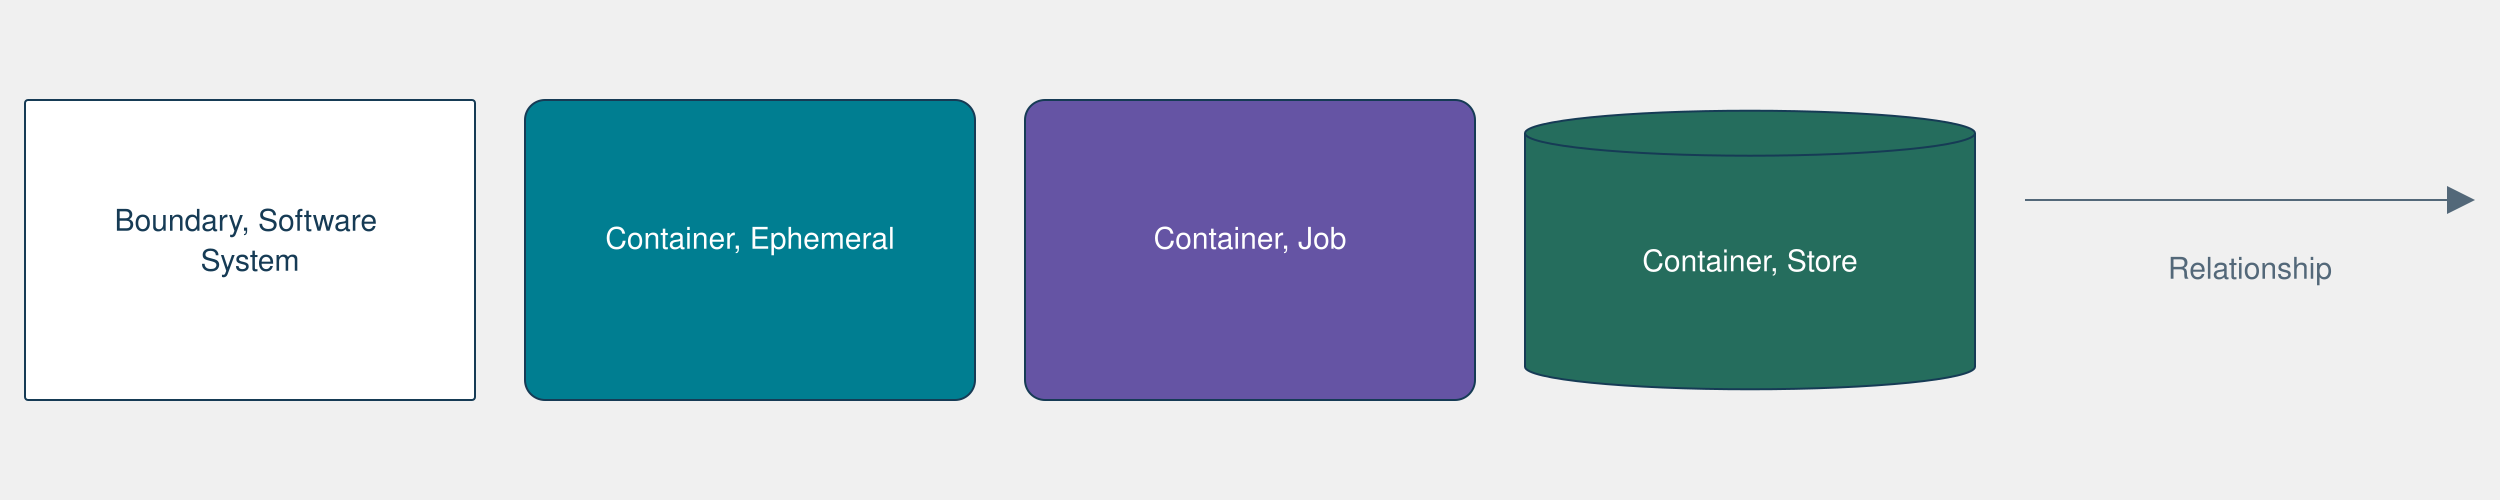
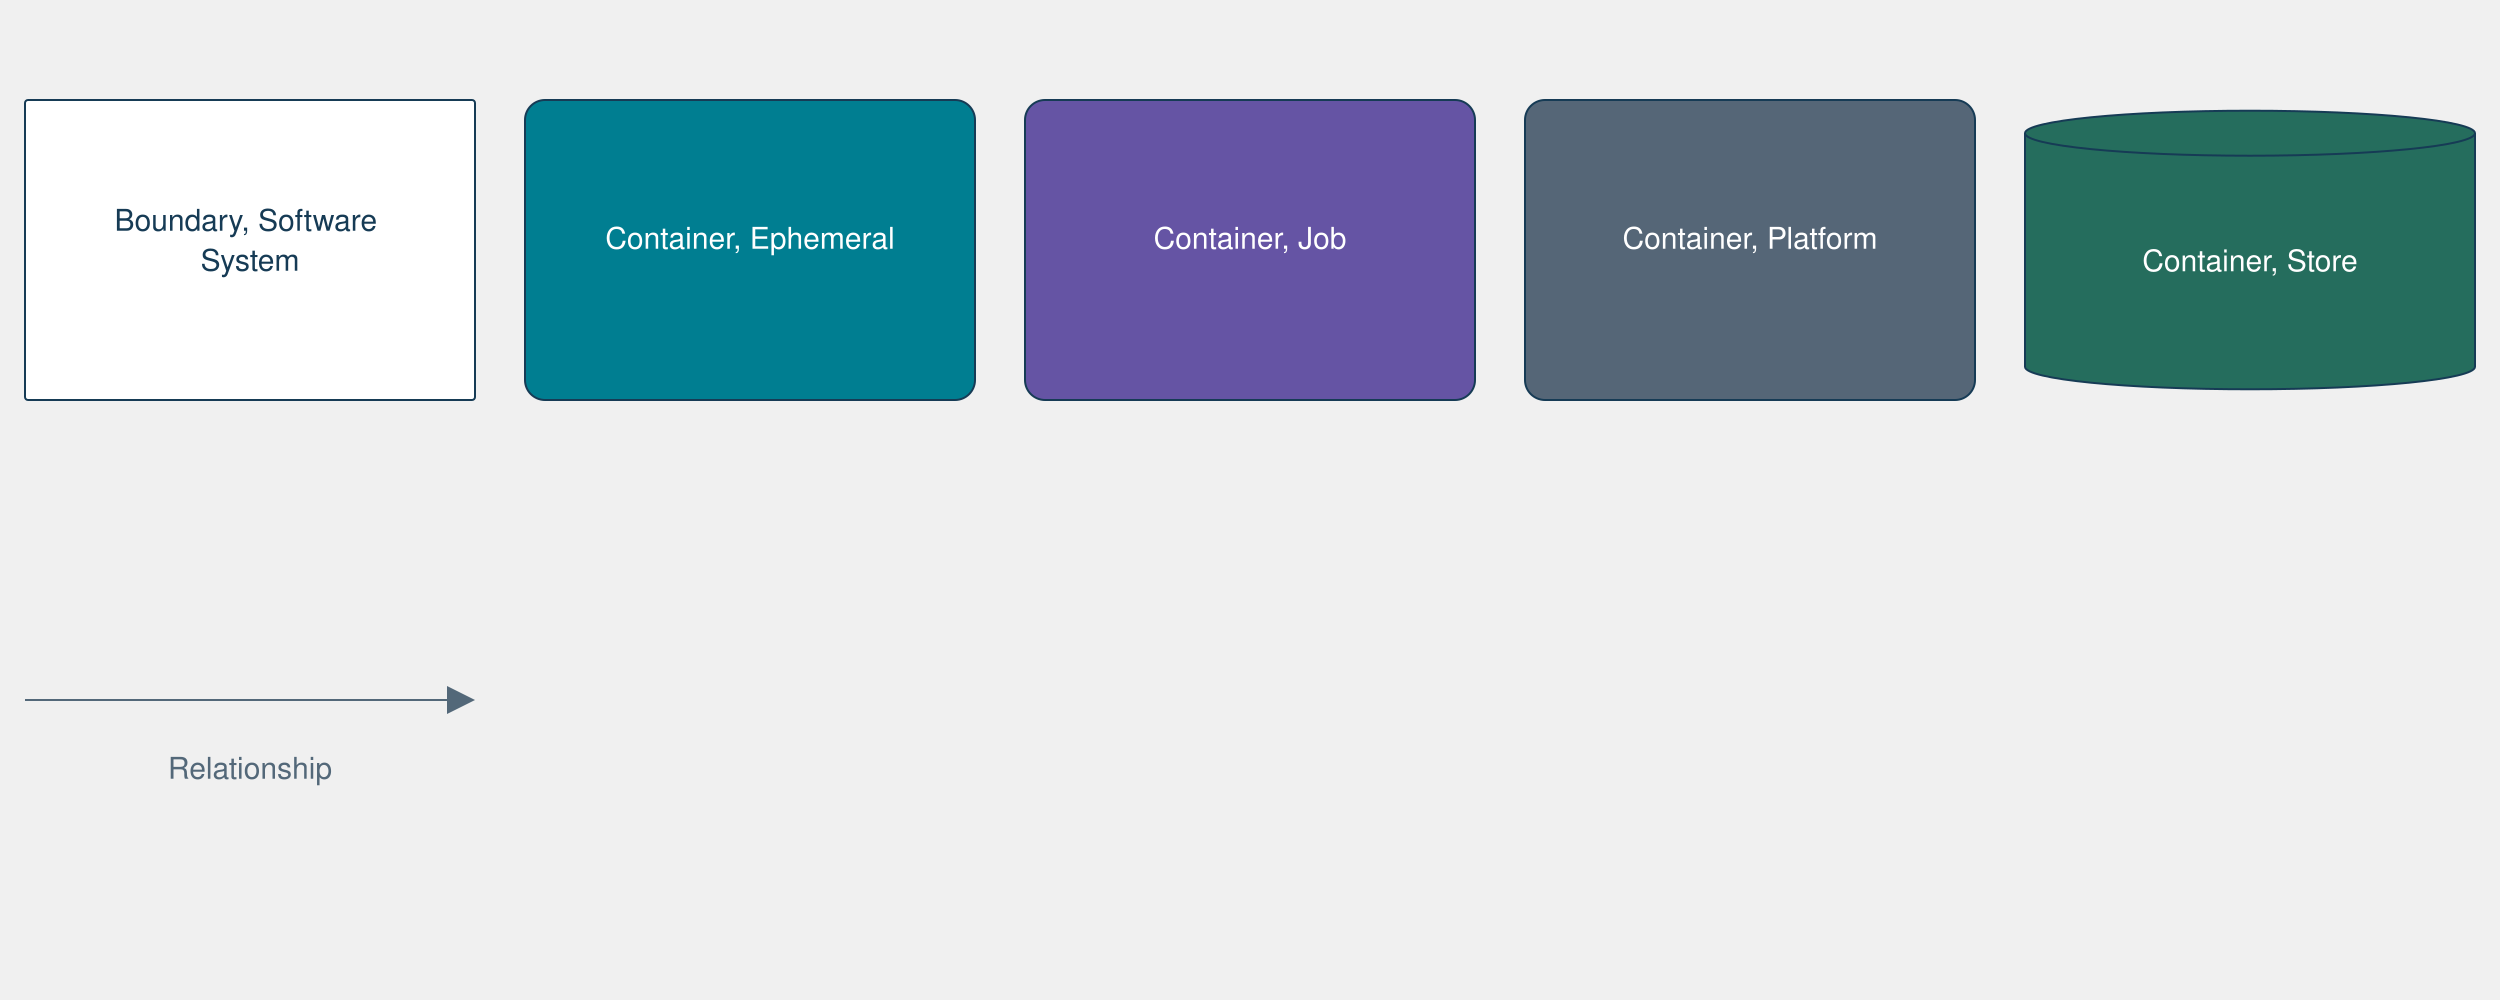
- <svg xmlns="http://www.w3.org/2000/svg" version="1.1" viewBox="0 0 2500 500" style="background: #ffffff">
+ <svg xmlns="http://www.w3.org/2000/svg" version="1.1" viewBox="0 0 2500 1000" style="background: #ffffff">
  <g transform="translate(25,100)">
    <rect width="450" height="300" rx="3" ry="3" x="0" y="0" fill="#ffffff" stroke-width="2" stroke="#163b55" stroke-dasharray="" />
    <text x="225" y="77" text-anchor="middle" dominant-baseline="hanging" fill="#163b55" font-size="30px" font-family="Tahoma, Verdana, Helvetica, Arial">
      <tspan x="225" dy="40px">Boundary, Software</tspan>
      <tspan x="225" dy="40px">System</tspan>
    </text>
  </g>
  <g transform="translate(525,100)">
    <rect width="450" height="300" rx="20" ry="20" x="0" y="0" fill="#007e91" stroke-width="2" stroke="#163b55" stroke-dasharray="" />
    <text x="225" y="95" text-anchor="middle" dominant-baseline="hanging" fill="#ffffff" font-size="30px" font-family="Tahoma, Verdana, Helvetica, Arial">
      <tspan x="225" dy="40px">Container, Ephemeral</tspan>
    </text>
  </g>
  <g transform="translate(1025,100)">
    <rect width="450" height="300" rx="20" ry="20" x="0" y="0" fill="#6554a4" stroke-width="2" stroke="#163b55" stroke-dasharray="" />
    <text x="225" y="95" text-anchor="middle" dominant-baseline="hanging" fill="#ffffff" font-size="30px" font-family="Tahoma, Verdana, Helvetica, Arial">
      <tspan x="225" dy="40px">Container, Job</tspan>
    </text>
  </g>
-   <g transform="translate(1525,110.7143)">
+   <g transform="translate(1525,100)">
+     <rect width="450" height="300" rx="20" ry="20" x="0" y="0" fill="#556677" stroke-width="2" stroke="#163b55" stroke-dasharray="" />
+     <text x="225" y="95" text-anchor="middle" dominant-baseline="hanging" fill="#ffffff" font-size="30px" font-family="Tahoma, Verdana, Helvetica, Arial">
+       <tspan x="225" dy="40px">Container, Platform</tspan>
+     </text>
+   </g>
+   <g transform="translate(2025,110.7143)">
    <path id="keyElementCylinderPath" d="M 0,22.5 a 225,22.5 0,0,0 450 0 a 225,22.5 0,0,0 -450 0 l 0,233.571 a 225,22.5 0,0,0 450 0 l 0,-233.571" fill="#256d5d" stroke-width="2" stroke="#163b55" stroke-dasharray="" />
    <text x="225" y="106.786" text-anchor="middle" dominant-baseline="hanging" fill="#ffffff" font-size="30px" font-family="Tahoma, Verdana, Helvetica, Arial">
      <tspan x="225" dy="40px">Container, Store</tspan>
    </text>
  </g>
-   <g transform="translate(2025,170)">
+   <g transform="translate(25,670)">
    <path d="M422,0 L422,44 L450,30 L 422,16" style="fill:#536879" />
    <path d="M0,30 L422,30" style="stroke:#536879; stroke-width: 2; fill: none; stroke-dasharray: ;" />
    <text x="225" y="55" text-anchor="middle" dominant-baseline="hanging" fill="#536879" font-size="30px" font-family="Tahoma, Verdana, Helvetica, Arial">
      <tspan x="225" dy="40px">Relationship</tspan>
    </text>
  </g>
</svg>
